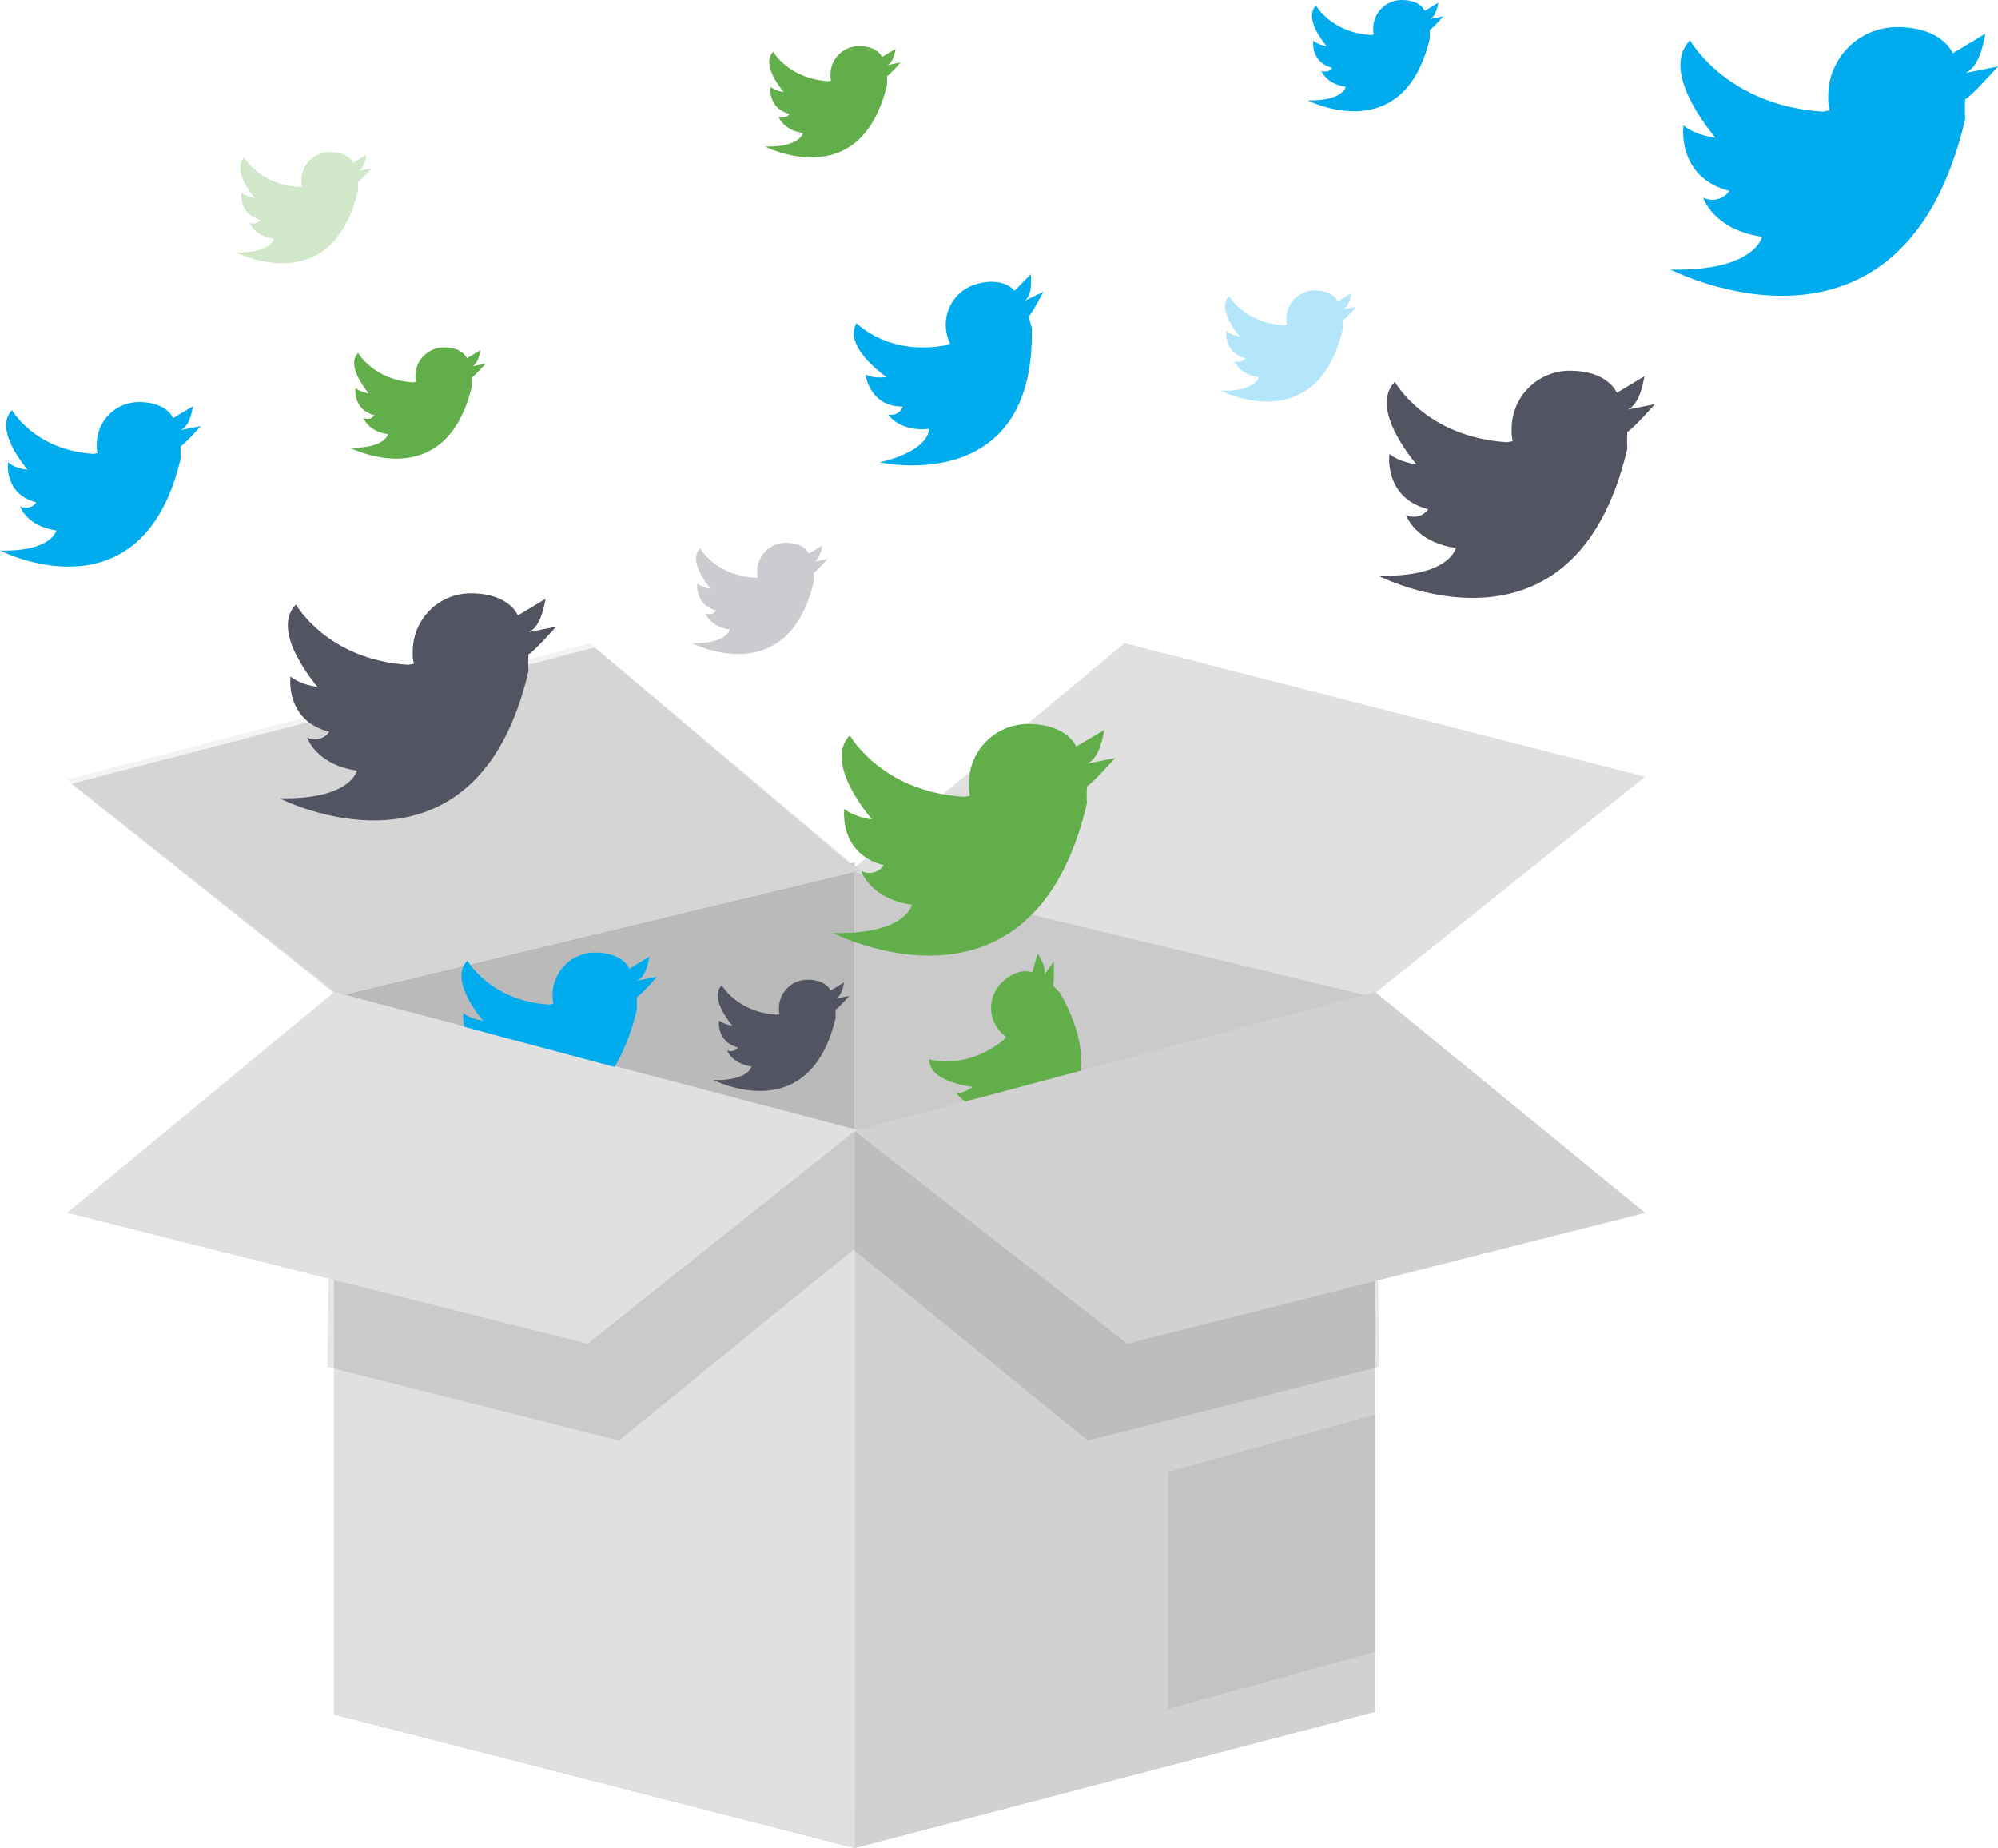
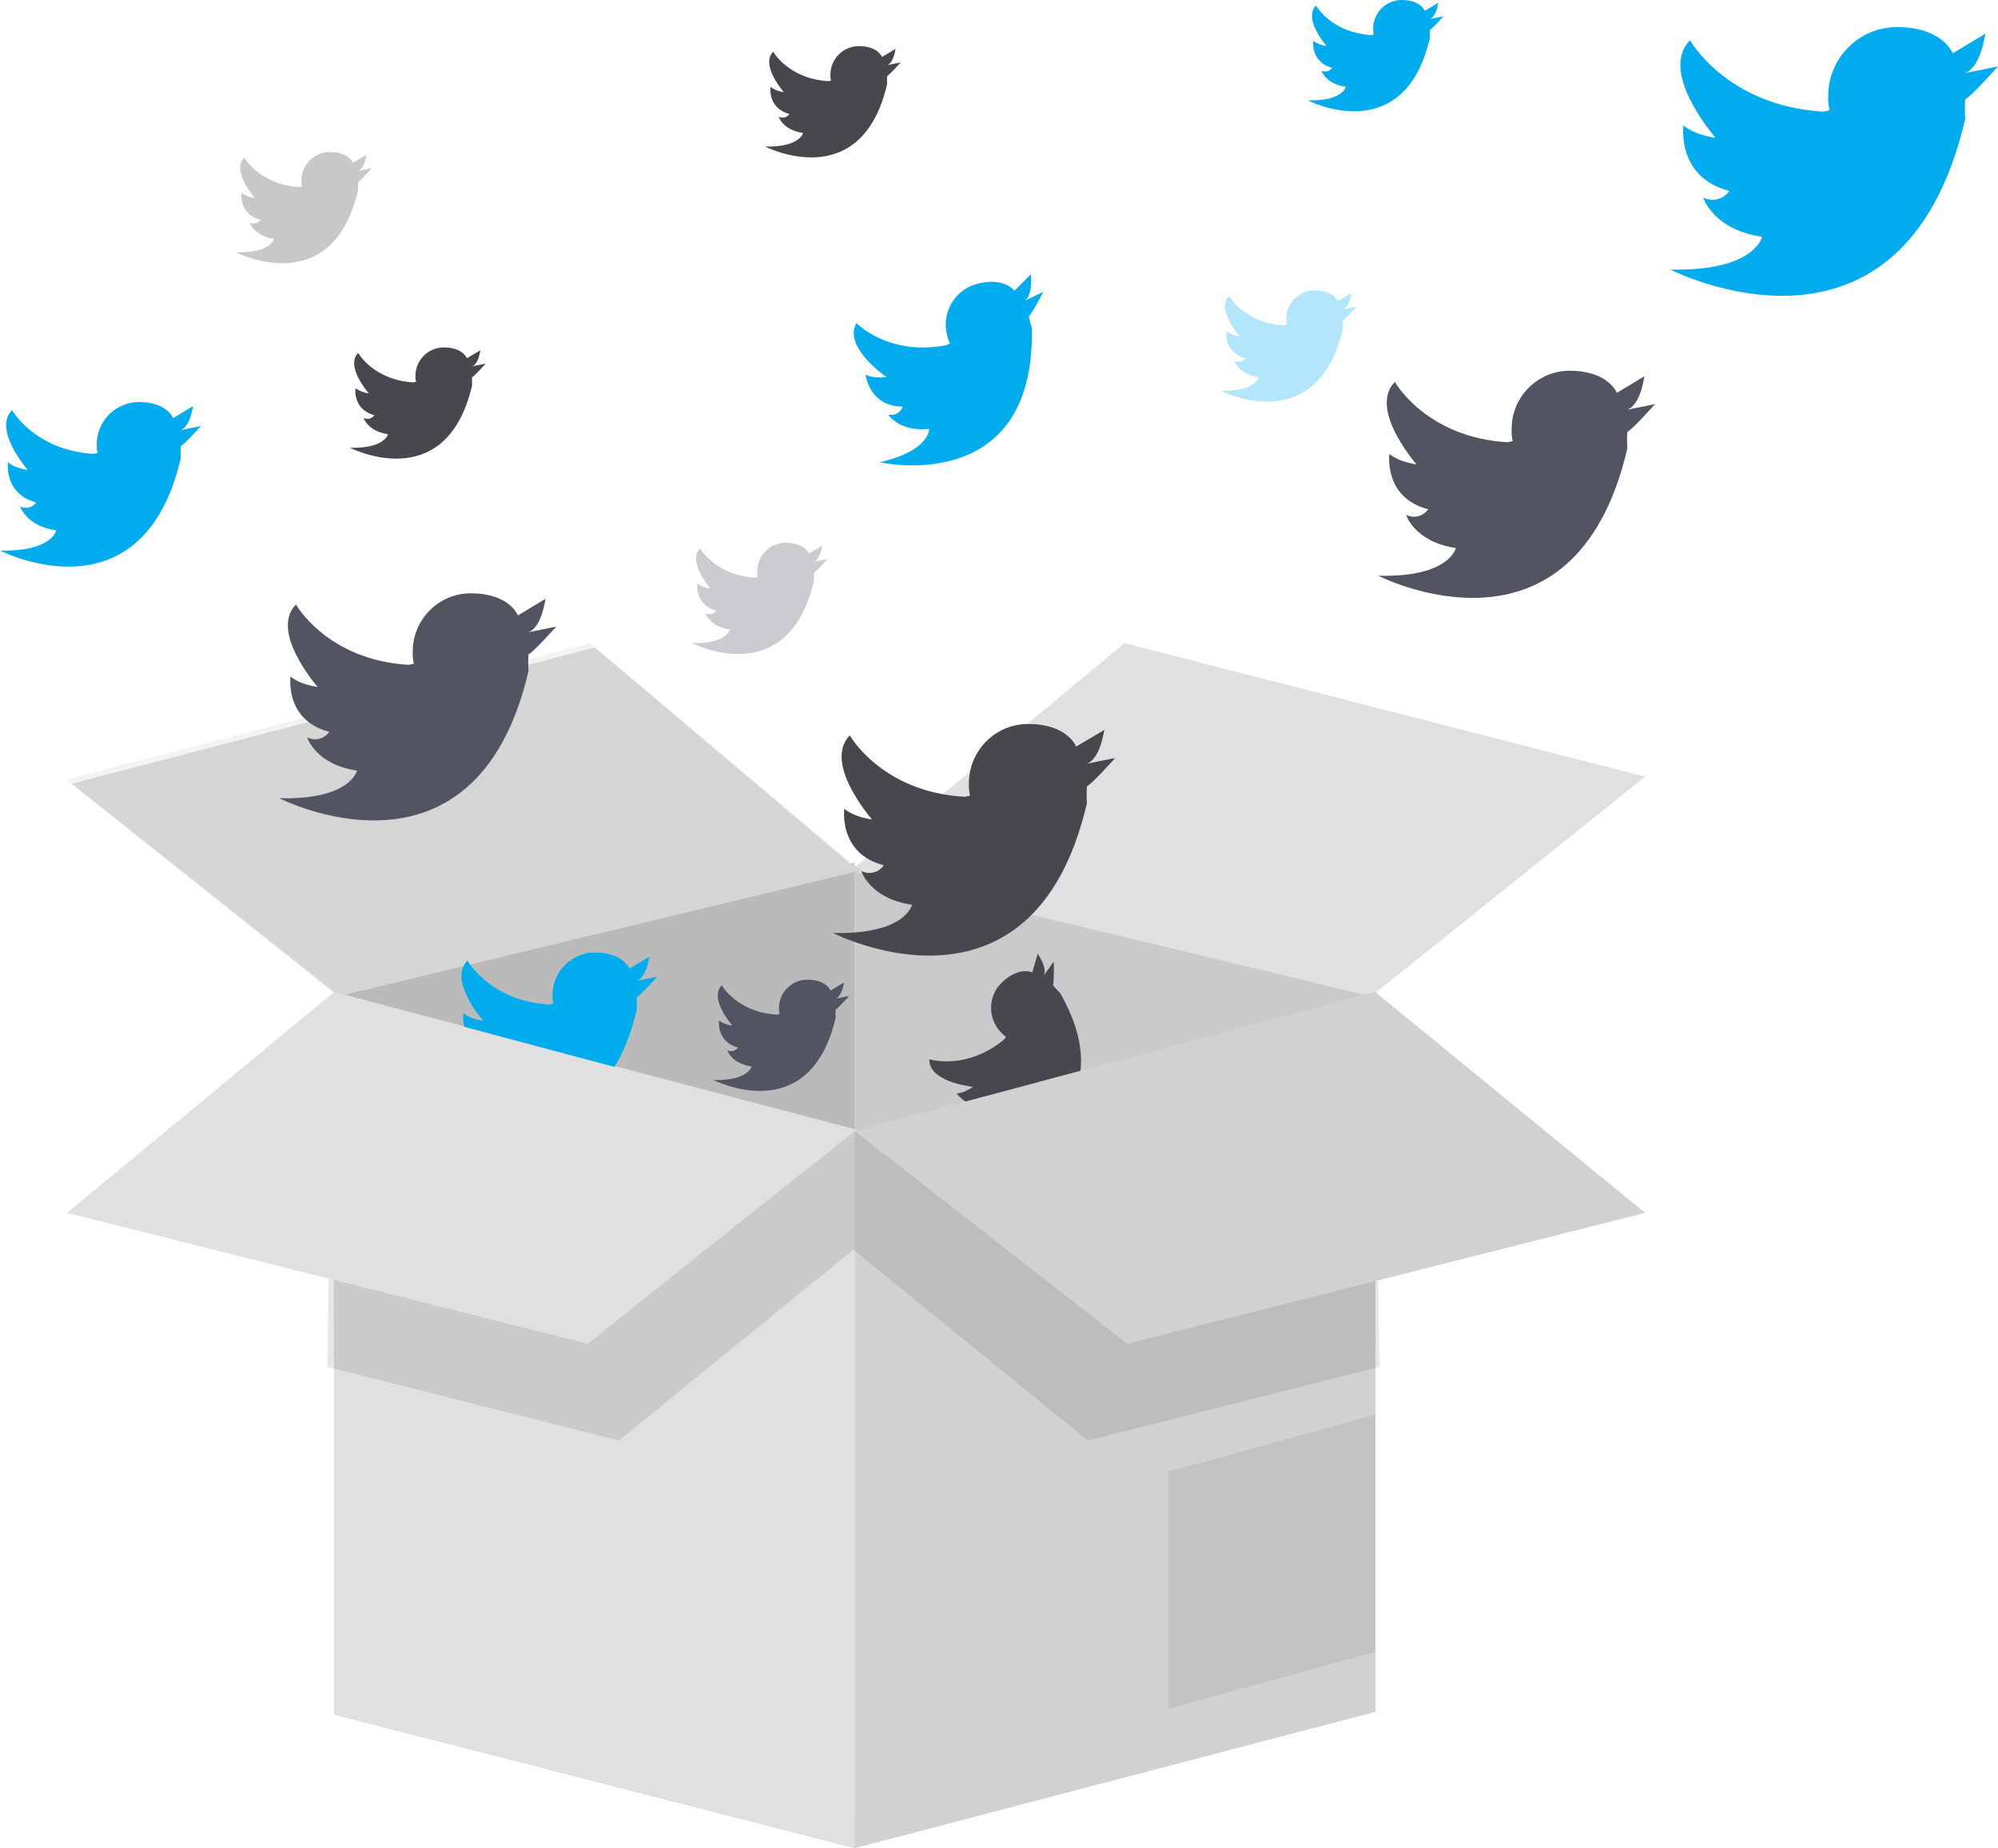
<svg xmlns="http://www.w3.org/2000/svg" id="5315dcf4-9ab7-45f5-a3d8-2e76525705db" data-name="Layer 1" width="813.15" height="752" viewBox="0 0 813.15 752">
  <polygon points="559.73 403.7 347.86 352.67 347.86 752 559.73 696.54 559.73 403.7" fill="#e0e0e0" />
  <polygon points="559.73 403.7 347.86 352.67 347.86 752 559.73 696.54 559.73 403.7" opacity="0.1" />
  <polygon points="135.99 403.7 347.86 352.67 347.86 752 135.99 697.65 135.99 403.7" fill="#e0e0e0" />
  <polygon points="135.99 401.93 347.86 350.91 347.86 752 135.99 697.65 135.99 401.93" opacity="0.17" />
  <polygon points="346.09 354.44 457.68 261.71 669.54 316.07 557.96 405.46 346.09 354.44" fill="#e0e0e0" />
  <polygon points="29.05 318.94 137.76 405.46 349.62 354.44 242.03 263.48 29.05 318.94" fill="#e0e0e0" />
  <polygon points="27.29 317.18 138.64 405.46 350.51 354.44 240.26 261.71 27.29 317.18" opacity="0.05" />
  <polygon points="135.99 403.7 135.99 697.65 347.86 752 350.72 460.27 135.99 403.7" fill="#e0e0e0" />
  <polygon points="559.73 696.54 347.86 752 347.86 460.27 559.73 403.7 559.73 696.54" fill="#e0e0e0" />
  <polygon points="559.73 696.54 347.86 752 347.86 460.27 559.73 403.7 559.73 696.54" opacity="0.07" />
  <polygon points="475.42 598.92 475.42 695.43 559.73 672.13 559.73 575.63 475.42 598.92" opacity="0.07" />
  <polygon points="133.22 556.22 251.91 586.17 347.31 508.52 347.31 460.82 135.44 407.58 133.22 556.22" opacity="0.1" />
  <polygon points="561.39 556.22 442.7 586.17 347.31 508.52 347.31 460.82 559.17 407.58 561.39 556.22" opacity="0.1" />
  <path d="M452.66,473.1l8.21-1.64s-6.9,7.72-8.21,8.21h0a33.05,33.05,0,0,0,0,4.93c-15.77,67.69-73.93,37.79-73.93,37.79,21.19.49,23-8.21,23-8.21-12.32-1.81-14.79-9.86-14.79-9.86a5.08,5.08,0,0,0,6.57-1.64c-13.31-3.45-11.5-16.43-11.5-16.43,2.3,2,5.91,2.79,8.05,3.12-1.48-1.81-14-16.76-6.41-24.48,0,0,9.2,16.43,33.35,17.91l1.64-.33a12.89,12.89,0,0,1-.33-3.61,17.25,17.25,0,0,1,17.25-17.25c11.5,0,14,6.57,14,6.57l8.21-4.93C457.59,463.24,456.77,471.46,452.66,473.1Z" transform="translate(-193.43 -74)" fill="#00aced" />
  <polygon points="135.99 403.7 27.29 493.55 239.15 546.79 347.86 460.27 135.99 403.7" fill="#e0e0e0" />
-   <path d="M618.25,470.91l4.06-5.65s.18,8.6-.34,9.65h0a27.47,27.47,0,0,0,2.79,3c28.77,50.08-23.53,64.86-23.53,64.86,13.16-11.71,9.33-18,9.33-18C602,530.62,596,527.12,596,527.12a4.22,4.22,0,0,0,3.06-4.72c-10,5.44-16.3-3.47-16.3-3.47,2.52-.1,5.18-1.65,6.66-2.66-1.92-.26-18-2.27-17.77-11.25,0,0,14.9,4.77,30.42-8l.81-1.13a10.71,10.71,0,0,1-2.25-2,14.33,14.33,0,0,1,.71-20.26c7-6.52,12.21-3.92,12.21-3.92l2.2-7.65C615.66,462.13,619.81,467.58,618.25,470.91Z" transform="translate(-193.43 -74)" fill="#61ae4a" />
+   <path d="M618.25,470.91l4.06-5.65s.18,8.6-.34,9.65h0a27.47,27.47,0,0,0,2.79,3c28.77,50.08-23.53,64.86-23.53,64.86,13.16-11.71,9.33-18,9.33-18C602,530.62,596,527.12,596,527.12a4.22,4.22,0,0,0,3.06-4.72c-10,5.44-16.3-3.47-16.3-3.47,2.52-.1,5.18-1.65,6.66-2.66-1.92-.26-18-2.27-17.77-11.25,0,0,14.9,4.77,30.42-8l.81-1.13a10.71,10.71,0,0,1-2.25-2,14.33,14.33,0,0,1,.71-20.26c7-6.52,12.21-3.92,12.21-3.92l2.2-7.65C615.66,462.13,619.81,467.58,618.25,470.91Z" transform="translate(-193.43 -74)" fill="#47484e" />
  <polygon points="559.73 403.7 669.54 493.55 458.78 546.79 347.86 460.27 559.73 403.7" fill="#e0e0e0" />
  <polygon points="559.73 403.7 669.54 493.55 458.78 546.79 347.86 460.27 559.73 403.7" opacity="0.07" />
  <path d="M610.52,196.35l7.51-3.61s-4.74,9.15-5.89,9.95h0a32.88,32.88,0,0,0,1.22,4.75c1.53,69.12-61.9,54.68-61.9,54.68,20.54-4.76,20.13-13.6,20.13-13.6-12.32,1.3-16.68-5.84-16.68-5.84a5,5,0,0,0,5.93-3.21c-13.68,0-15.14-13-15.14-13,2.7,1.33,6.39,1.23,8.53,1-1.87-1.38-17.6-12.7-12.22-22,0,0,12.93,13.56,36.56,9l1.5-.72a12.82,12.82,0,0,1-1.21-3.4,17.16,17.16,0,0,1,12.36-20.89c11.08-2.84,15.08,2.88,15.08,2.88l6.7-6.78C612.83,185.63,614.07,193.75,610.52,196.35Z" transform="translate(-193.43 -74)" fill="#00aced" />
  <path d="M267,249l8.17-1.63s-6.86,7.68-8.17,8.17h0a32.88,32.88,0,0,0,0,4.9c-15.69,67.33-73.54,37.59-73.54,37.59,21.08.49,22.88-8.17,22.88-8.17-12.26-1.8-14.71-9.81-14.71-9.81a5,5,0,0,0,6.54-1.63C194.9,275,196.7,262.12,196.7,262.12c2.29,2,5.88,2.78,8,3.11-1.47-1.8-13.89-16.67-6.37-24.35,0,0,9.15,16.34,33.18,17.81l1.63-.33a12.82,12.82,0,0,1-.33-3.6A17.16,17.16,0,0,1,250,237.61c11.44,0,13.89,6.54,13.89,6.54l8.17-4.9C271.87,239.24,271.06,247.41,267,249Z" transform="translate(-193.43 -74)" fill="#00aced" />
  <path d="M993.24,103.71l13.33-2.67s-11.2,12.53-13.33,13.33h0a53.64,53.64,0,0,0,0,8c-25.6,109.85-120,61.32-120,61.32,34.39.8,37.33-13.33,37.33-13.33-20-2.93-24-16-24-16a8.24,8.24,0,0,0,10.66-2.67c-21.6-5.6-18.66-26.66-18.66-26.66,3.73,3.2,9.6,4.53,13.06,5.07-2.4-2.93-22.66-27.2-10.4-39.73,0,0,14.93,26.66,54.12,29.06l2.67-.53a20.92,20.92,0,0,1-.53-5.87,28,28,0,0,1,28-28c18.66,0,22.66,10.66,22.66,10.66l13.33-8C1001.24,87.71,999.91,101,993.24,103.71Z" transform="translate(-193.43 -74)" fill="#00aced" />
  <path d="M775.38,81.73l5.52-1.1s-4.64,5.19-5.52,5.52h0a22.21,22.21,0,0,0,0,3.31c-10.6,45.5-49.69,25.4-49.69,25.4,14.25.33,15.46-5.52,15.46-5.52-8.28-1.21-9.94-6.63-9.94-6.63a3.41,3.41,0,0,0,4.42-1.1c-8.94-2.32-7.73-11-7.73-11a11.48,11.48,0,0,0,5.41,2.1c-1-1.21-9.39-11.26-4.31-16.45,0,0,6.18,11,22.42,12l1.1-.22a8.66,8.66,0,0,1-.22-2.43A11.59,11.59,0,0,1,763.9,74c7.73,0,9.39,4.42,9.39,4.42l5.52-3.31C778.69,75.1,778.14,80.63,775.38,81.73Z" transform="translate(-193.43 -74)" fill="#00aced" />
  <path d="M524.71,302.58l5.52-1.1s-4.64,5.19-5.52,5.52h0a22.21,22.21,0,0,0,0,3.31c-10.6,45.5-49.69,25.4-49.69,25.4,14.25.33,15.46-5.52,15.46-5.52-8.28-1.21-9.94-6.63-9.94-6.63a3.41,3.41,0,0,0,4.42-1.1c-8.94-2.32-7.73-11-7.73-11a11.48,11.48,0,0,0,5.41,2.1c-1-1.21-9.39-11.26-4.31-16.45,0,0,6.18,11,22.42,12l1.1-.22a8.66,8.66,0,0,1-.22-2.43,11.59,11.59,0,0,1,11.59-11.59c7.73,0,9.39,4.42,9.39,4.42l5.52-3.31C528,296,527.47,301.48,524.71,302.58Z" transform="translate(-193.43 -74)" fill="#535461" opacity="0.3" />
  <path d="M740,199.89l5.52-1.1S740.93,204,740,204.3h0a22.21,22.21,0,0,0,0,3.31c-10.6,45.5-49.69,25.4-49.69,25.4,14.25.33,15.46-5.52,15.46-5.52-8.28-1.21-9.94-6.63-9.94-6.63a3.41,3.41,0,0,0,4.42-1.1c-8.94-2.32-7.73-11-7.73-11a11.48,11.48,0,0,0,5.41,2.1c-1-1.21-9.39-11.26-4.31-16.45,0,0,6.18,11,22.42,12l1.1-.22a8.66,8.66,0,0,1-.22-2.43,11.59,11.59,0,0,1,11.59-11.59c7.73,0,9.39,4.42,9.39,4.42l5.52-3.31C743.36,193.26,742.8,198.78,740,199.89Z" transform="translate(-193.43 -74)" fill="#00aced" opacity="0.3" />
-   <path d="M635.8,384.76l11.48-2.3s-9.65,10.8-11.48,11.48h0a46.21,46.21,0,0,0,0,6.89c-22.05,94.63-103.36,52.83-103.36,52.83,29.63.69,32.16-11.48,32.16-11.48-17.23-2.53-20.67-13.78-20.67-13.78a7.1,7.1,0,0,0,9.19-2.3c-18.6-4.82-16.08-23-16.08-23,3.22,2.76,8.27,3.9,11.25,4.36-2.07-2.53-19.52-23.43-9-34.22,0,0,12.86,23,46.63,25l2.3-.46a18,18,0,0,1-.46-5.05,24.11,24.11,0,0,1,24.12-24.12c16.08,0,19.52,9.19,19.52,9.19L642.92,371C642.69,371,641.54,382.47,635.8,384.76Z" transform="translate(-193.43 -74)" fill="#61ae4a" />
-   <path d="M554.52,100.5,560,99.4s-4.64,5.19-5.52,5.52h0a22.21,22.21,0,0,0,0,3.31c-10.6,45.5-49.69,25.4-49.69,25.4,14.25.33,15.46-5.52,15.46-5.52-8.28-1.21-9.94-6.63-9.94-6.63a3.41,3.41,0,0,0,4.42-1.1c-8.94-2.32-7.73-11-7.73-11a11.48,11.48,0,0,0,5.41,2.1c-1-1.21-9.39-11.26-4.31-16.45,0,0,6.18,11,22.42,12l1.1-.22a8.66,8.66,0,0,1-.22-2.43A11.59,11.59,0,0,1,543,92.77c7.73,0,9.39,4.42,9.39,4.42l5.52-3.31C557.84,93.88,557.29,99.4,554.52,100.5Z" transform="translate(-193.43 -74)" fill="#61ae4a" />
-   <path d="M385.57,223.08l5.52-1.1s-4.64,5.19-5.52,5.52h0a22.21,22.21,0,0,0,0,3.31c-10.6,45.5-49.69,25.4-49.69,25.4,14.25.33,15.46-5.52,15.46-5.52-8.28-1.21-9.94-6.63-9.94-6.63a3.41,3.41,0,0,0,4.42-1.1c-8.94-2.32-7.73-11-7.73-11a11.48,11.48,0,0,0,5.41,2.1c-1-1.21-9.39-11.26-4.31-16.45,0,0,6.18,11,22.42,12l1.1-.22a8.66,8.66,0,0,1-.22-2.43,11.59,11.59,0,0,1,11.59-11.59c7.73,0,9.39,4.42,9.39,4.42l5.52-3.31C388.88,216.45,388.33,222,385.57,223.08Z" transform="translate(-193.43 -74)" fill="#61ae4a" />
-   <path d="M339.19,143.57l5.52-1.1s-4.64,5.19-5.52,5.52h0a22.21,22.21,0,0,0,0,3.31c-10.6,45.5-49.69,25.4-49.69,25.4,14.25.33,15.46-5.52,15.46-5.52-8.28-1.21-9.94-6.63-9.94-6.63a3.41,3.41,0,0,0,4.42-1.1c-8.94-2.32-7.73-11-7.73-11a11.48,11.48,0,0,0,5.41,2.1c-1-1.21-9.39-11.26-4.31-16.45,0,0,6.18,11,22.42,12l1.1-.22a8.66,8.66,0,0,1-.22-2.43,11.59,11.59,0,0,1,11.59-11.59c7.73,0,9.39,4.42,9.39,4.42l5.52-3.31C342.5,136.94,342,142.47,339.19,143.57Z" transform="translate(-193.43 -74)" fill="#61ae4a" opacity="0.3" />
+   <path d="M635.8,384.76l11.48-2.3s-9.65,10.8-11.48,11.48h0a46.21,46.21,0,0,0,0,6.89c-22.05,94.63-103.36,52.83-103.36,52.83,29.63.69,32.16-11.48,32.16-11.48-17.23-2.53-20.67-13.78-20.67-13.78a7.1,7.1,0,0,0,9.19-2.3c-18.6-4.82-16.08-23-16.08-23,3.22,2.76,8.27,3.9,11.25,4.36-2.07-2.53-19.52-23.43-9-34.22,0,0,12.86,23,46.63,25l2.3-.46a18,18,0,0,1-.46-5.05,24.11,24.11,0,0,1,24.12-24.12c16.08,0,19.52,9.19,19.52,9.19L642.92,371C642.69,371,641.54,382.47,635.8,384.76Z" transform="translate(-193.43 -74)" fill="#47484e" />
+   <path d="M554.52,100.5,560,99.4s-4.64,5.19-5.52,5.52h0a22.21,22.21,0,0,0,0,3.31c-10.6,45.5-49.69,25.4-49.69,25.4,14.25.33,15.46-5.52,15.46-5.52-8.28-1.21-9.94-6.63-9.94-6.63a3.41,3.41,0,0,0,4.42-1.1c-8.94-2.32-7.73-11-7.73-11a11.48,11.48,0,0,0,5.41,2.1c-1-1.21-9.39-11.26-4.31-16.45,0,0,6.18,11,22.42,12l1.1-.22a8.66,8.66,0,0,1-.22-2.43A11.59,11.59,0,0,1,543,92.77c7.73,0,9.39,4.42,9.39,4.42l5.52-3.31C557.84,93.88,557.29,99.4,554.52,100.5Z" transform="translate(-193.43 -74)" fill="#47484e" />
+   <path d="M385.57,223.08l5.52-1.1s-4.64,5.19-5.52,5.52h0a22.21,22.21,0,0,0,0,3.31c-10.6,45.5-49.69,25.4-49.69,25.4,14.25.33,15.46-5.52,15.46-5.52-8.28-1.21-9.94-6.63-9.94-6.63a3.41,3.41,0,0,0,4.42-1.1c-8.94-2.32-7.73-11-7.73-11a11.48,11.48,0,0,0,5.41,2.1c-1-1.21-9.39-11.26-4.31-16.45,0,0,6.18,11,22.42,12l1.1-.22a8.66,8.66,0,0,1-.22-2.43,11.59,11.59,0,0,1,11.59-11.59c7.73,0,9.39,4.42,9.39,4.42l5.52-3.31C388.88,216.45,388.33,222,385.57,223.08Z" transform="translate(-193.43 -74)" fill="#47484e" />
+   <path d="M339.19,143.57l5.52-1.1s-4.64,5.19-5.52,5.52h0a22.21,22.21,0,0,0,0,3.31c-10.6,45.5-49.69,25.4-49.69,25.4,14.25.33,15.46-5.52,15.46-5.52-8.28-1.21-9.94-6.63-9.94-6.63a3.41,3.41,0,0,0,4.42-1.1c-8.94-2.32-7.73-11-7.73-11a11.48,11.48,0,0,0,5.41,2.1c-1-1.21-9.39-11.26-4.31-16.45,0,0,6.18,11,22.42,12l1.1-.22a8.66,8.66,0,0,1-.22-2.43,11.59,11.59,0,0,1,11.59-11.59c7.73,0,9.39,4.42,9.39,4.42l5.52-3.31C342.5,136.94,342,142.47,339.19,143.57Z" transform="translate(-193.43 -74)" fill="#47484e" opacity="0.3" />
  <path d="M533.54,480.37l5.52-1.1s-4.64,5.19-5.52,5.52h0a22.21,22.21,0,0,0,0,3.31c-10.6,45.5-49.69,25.4-49.69,25.4,14.25.33,15.46-5.52,15.46-5.52-8.28-1.21-9.94-6.63-9.94-6.63a3.41,3.41,0,0,0,4.42-1.1c-8.94-2.32-7.73-11-7.73-11a11.48,11.48,0,0,0,5.41,2.1c-1-1.21-9.39-11.26-4.31-16.45,0,0,6.18,11,22.42,12l1.1-.22a8.66,8.66,0,0,1-.22-2.43,11.59,11.59,0,0,1,11.59-11.59c7.73,0,9.39,4.42,9.39,4.42l5.52-3.31C536.86,473.75,536.3,479.27,533.54,480.37Z" transform="translate(-193.43 -74)" fill="#535461" />
  <path d="M855.77,240.7,867,238.45s-9.46,10.59-11.26,11.26h0a45.32,45.32,0,0,0,0,6.76c-21.63,92.81-101.37,51.81-101.37,51.81C783.46,309,785.94,297,785.94,297c-16.9-2.48-20.27-13.52-20.27-13.52a7,7,0,0,0,9-2.25c-18.25-4.73-15.77-22.53-15.77-22.53,3.15,2.7,8.11,3.83,11,4.28-2-2.48-19.15-23-8.79-33.57,0,0,12.62,22.53,45.73,24.55l2.25-.45a17.67,17.67,0,0,1-.45-5,23.65,23.65,0,0,1,23.65-23.65c15.77,0,19.15,9,19.15,9l11.26-6.76C862.53,227.18,861.4,238.45,855.77,240.7Z" transform="translate(-193.43 -74)" fill="#535461" />
  <path d="M408.54,331.25,419.8,329s-9.46,10.59-11.26,11.26h0a45.32,45.32,0,0,0,0,6.76c-21.63,92.81-101.37,51.81-101.37,51.81,29.06.68,31.54-11.26,31.54-11.26-16.9-2.48-20.27-13.52-20.27-13.52a7,7,0,0,0,9-2.25c-18.25-4.73-15.77-22.53-15.77-22.53,3.15,2.7,8.11,3.83,11,4.28-2-2.48-19.15-23-8.79-33.57,0,0,12.62,22.53,45.73,24.55l2.25-.45a17.67,17.67,0,0,1-.45-5,23.65,23.65,0,0,1,23.65-23.65c15.77,0,19.15,9,19.15,9l11.26-6.76C415.3,317.73,414.17,329,408.54,331.25Z" transform="translate(-193.43 -74)" fill="#535461" />
</svg>
